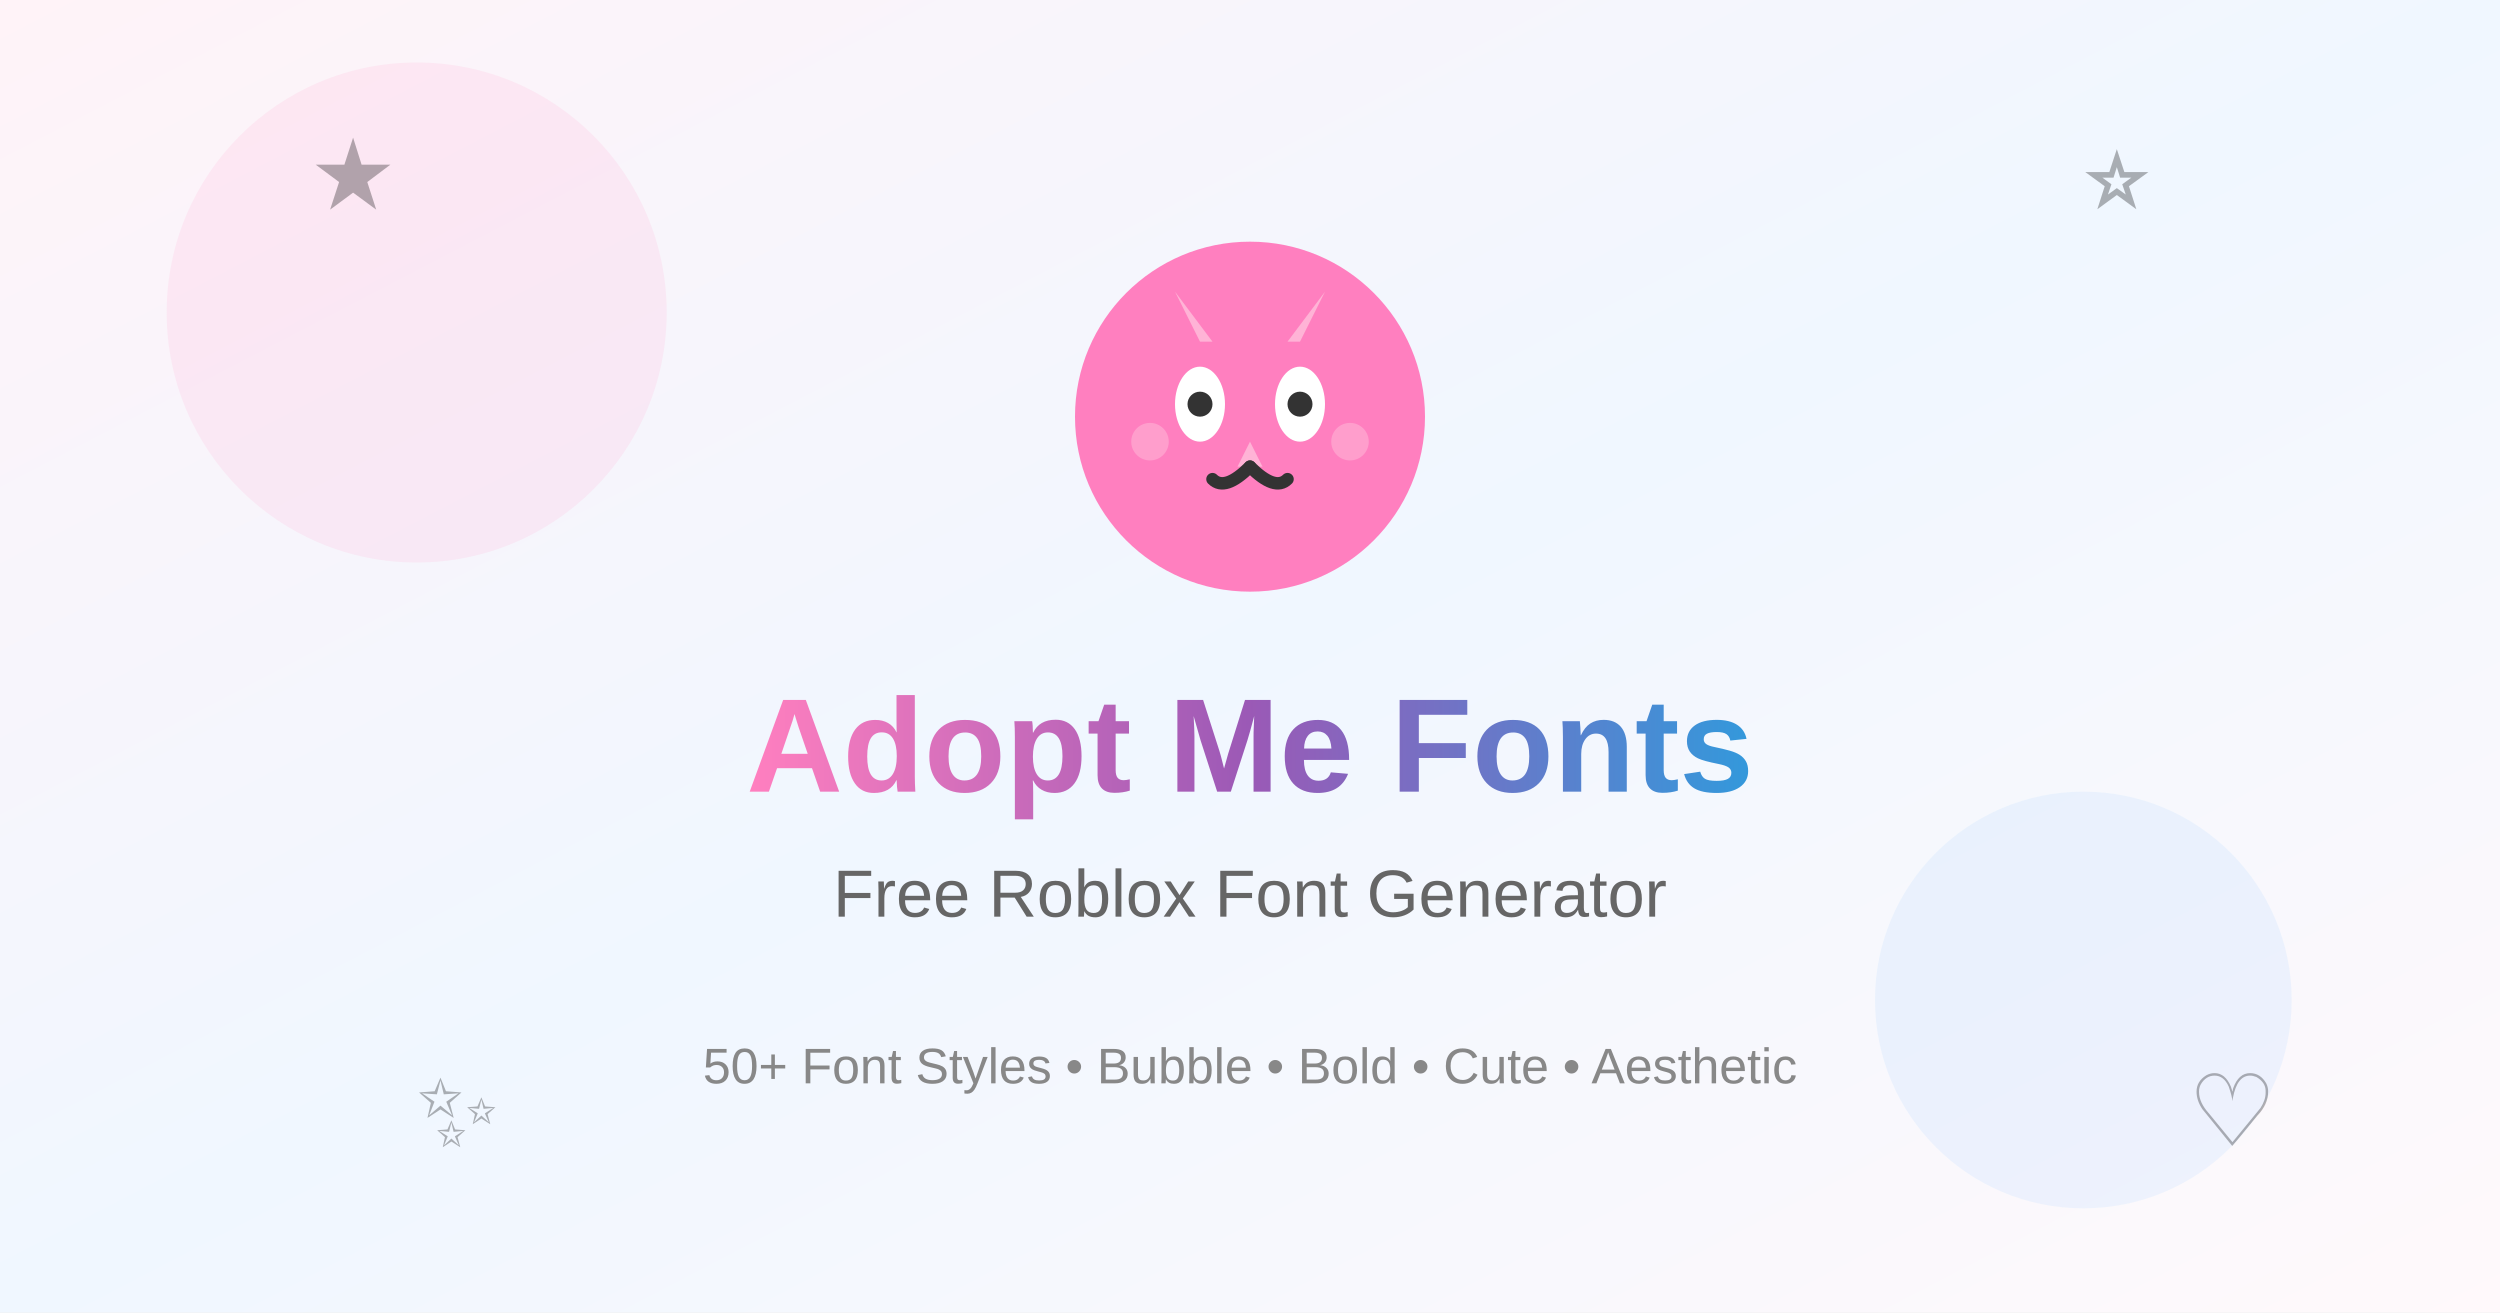
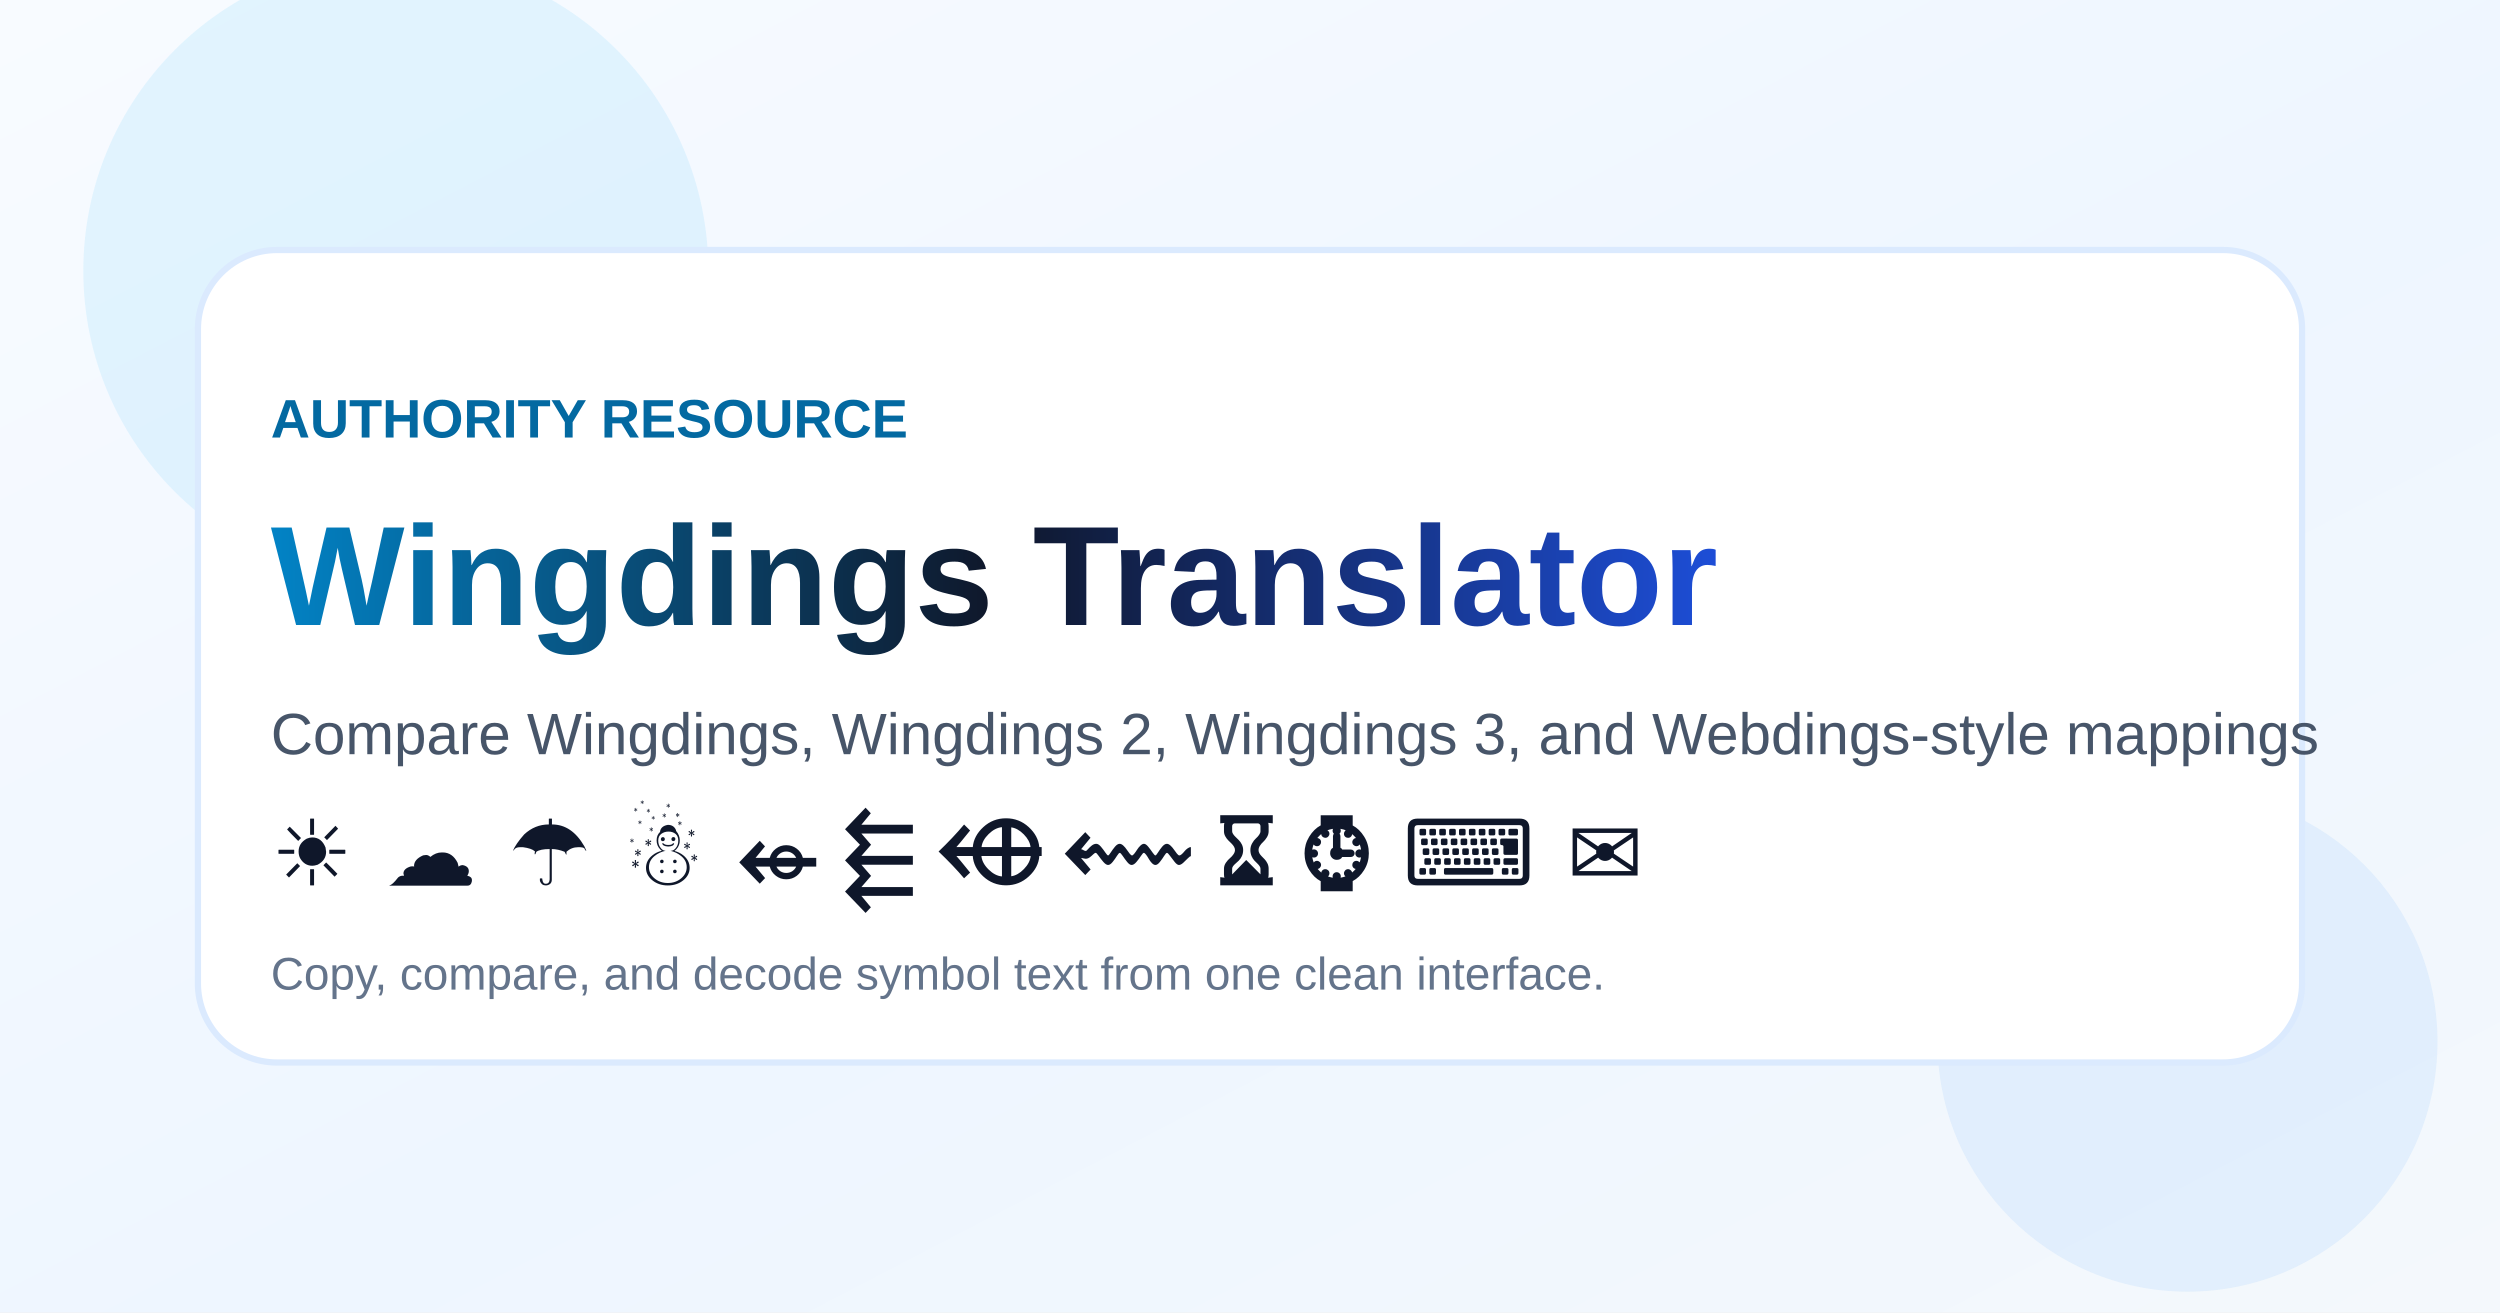
<svg xmlns="http://www.w3.org/2000/svg" width="1200" height="630" viewBox="0 0 1200 630">
  <defs>
-     <linearGradient id="ogGradient" x1="0%" y1="0%" x2="100%" y2="100%">
-       <stop offset="0%" stop-color="#fff3f8" />
-       <stop offset="50%" stop-color="#f0f7ff" />
-       <stop offset="100%" stop-color="#fff9fb" />
+     <linearGradient id="bg" x1="0%" y1="0%" x2="100%" y2="100%">
+       <stop offset="0%" stop-color="#f8fbff" />
+       <stop offset="55%" stop-color="#eef6ff" />
+       <stop offset="100%" stop-color="#f4f8fc" />
    </linearGradient>
-     <linearGradient id="textGradient" x1="0%" y1="0%" x2="100%" y2="0%">
-       <stop offset="0%" stop-color="#ff7fbf" />
-       <stop offset="50%" stop-color="#9b59b6" />
-       <stop offset="100%" stop-color="#3498db" />
+     <linearGradient id="title" x1="0%" y1="0%" x2="100%" y2="0%">
+       <stop offset="0%" stop-color="#0284c7" />
+       <stop offset="50%" stop-color="#0f172a" />
+       <stop offset="100%" stop-color="#1d4ed8" />
    </linearGradient>
  </defs>
-   <rect width="1200" height="630" fill="url(#ogGradient)" />
-   <circle cx="200" cy="150" r="120" fill="#ffb3d6" opacity="0.2" />
-   <circle cx="1000" cy="480" r="100" fill="#b3d9ff" opacity="0.2" />
-   <g transform="translate(600, 200)">
-     <g transform="scale(3)">
-       <circle cx="0" cy="0" r="28" fill="#ff7fbf" />
-       <path d="M-12 -20 L-4 -8 L-8 -8 Z" fill="#ff7fbf" />
-       <path d="M12 -20 L4 -8 L8 -8 Z" fill="#ff7fbf" />
-       <path d="M-12 -20 L-6 -12 L-8 -12 Z" fill="#ffb3d6" />
-       <path d="M12 -20 L6 -12 L8 -12 Z" fill="#ffb3d6" />
-       <ellipse cx="-8" cy="-2" rx="4" ry="6" fill="#ffffff" />
-       <ellipse cx="8" cy="-2" rx="4" ry="6" fill="#ffffff" />
-       <circle cx="-8" cy="-2" r="2" fill="#333333" />
-       <circle cx="8" cy="-2" r="2" fill="#333333" />
-       <path d="M0 4 L-2 8 L2 8 Z" fill="#ffb3d6" />
-       <path d="M0 8 Q-4 12 -6 10" stroke="#333333" stroke-width="2" fill="none" stroke-linecap="round" />
-       <path d="M0 8 Q4 12 6 10" stroke="#333333" stroke-width="2" fill="none" stroke-linecap="round" />
-       <circle cx="-16" cy="4" r="3" fill="#ffb3d6" opacity="0.6" />
-       <circle cx="16" cy="4" r="3" fill="#ffb3d6" opacity="0.6" />
-     </g>
-   </g>
-   <text x="600" y="380" font-family="Arial, sans-serif" font-size="64" font-weight="bold" text-anchor="middle" fill="url(#textGradient)">
-     Adopt Me Fonts
-   </text>
-   <text x="600" y="440" font-family="Arial, sans-serif" font-size="32" text-anchor="middle" fill="#666666">
-     Free Roblox Font Generator
-   </text>
-   <text x="600" y="520" font-family="Arial, sans-serif" font-size="24" text-anchor="middle" fill="#888888">
-     50+ Font Styles • Bubble • Bold • Cute • Aesthetic
-   </text>
-   <text x="150" y="100" font-size="48" opacity="0.3">★</text>
-   <text x="1050" y="550" font-size="48" opacity="0.3">♡</text>
-   <text x="200" y="550" font-size="48" opacity="0.3">✨</text>
-   <text x="1000" y="100" font-size="48" opacity="0.3">⭐</text>
+   <rect width="1200" height="630" fill="url(#bg)" />
+   <circle cx="190" cy="130" r="150" fill="#7dd3fc" opacity="0.18" />
+   <circle cx="1050" cy="500" r="120" fill="#93c5fd" opacity="0.18" />
+   <rect x="95" y="120" width="1010" height="390" rx="38" fill="#ffffff" stroke="#dbeafe" stroke-width="3" />
+   <text x="130" y="210" font-family="Arial, sans-serif" font-size="26" font-weight="700" fill="#0369a1">AUTHORITY RESOURCE</text>
+   <text x="130" y="300" font-family="Arial, sans-serif" font-size="68" font-weight="700" fill="url(#title)">Wingdings Translator</text>
+   <text x="130" y="362" font-family="Arial, sans-serif" font-size="28" fill="#475569">Compare Wingdings, Wingdings 2, Wingdings 3, and Webdings-style mappings</text>
+   <text x="130" y="425" font-family="Arial, sans-serif" font-size="44" font-weight="700" fill="#0f172a">☀ ☁ ☂ ☃    ⬰ ⬱ ⬲ ⬳    ⌛ ⌚ ⌨ ✉</text>
+   <text x="130" y="475" font-family="Arial, sans-serif" font-size="22" fill="#64748b">Copy, compare, and decode symbol text from one clean interface.</text>
</svg>
